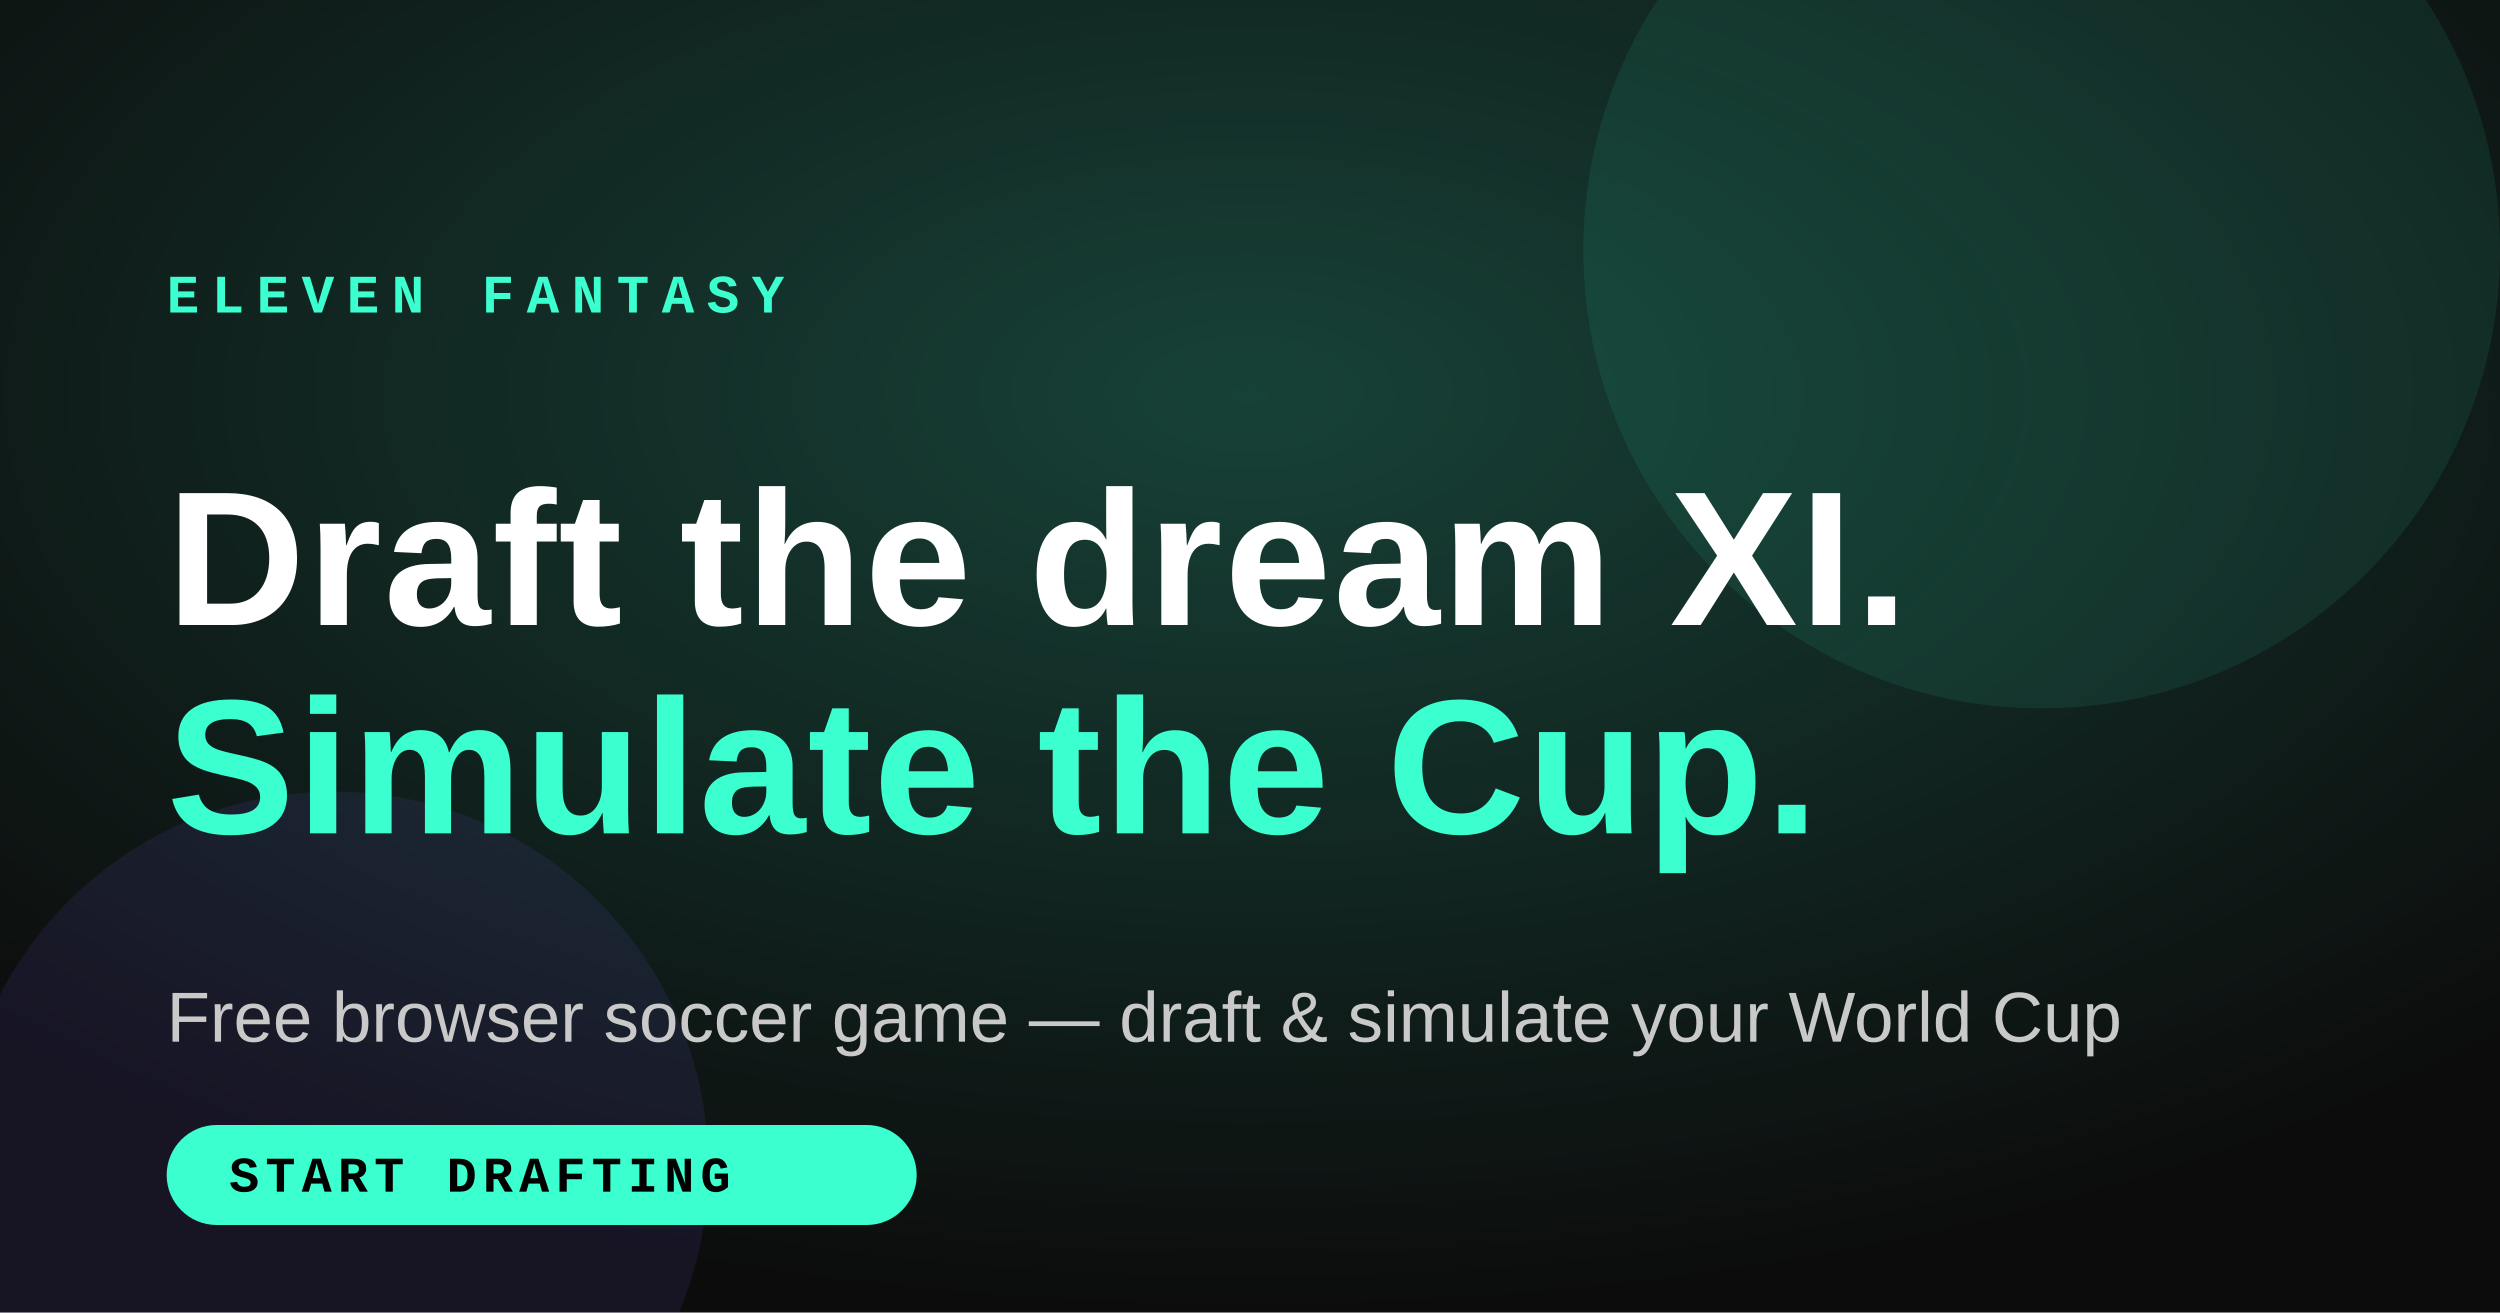
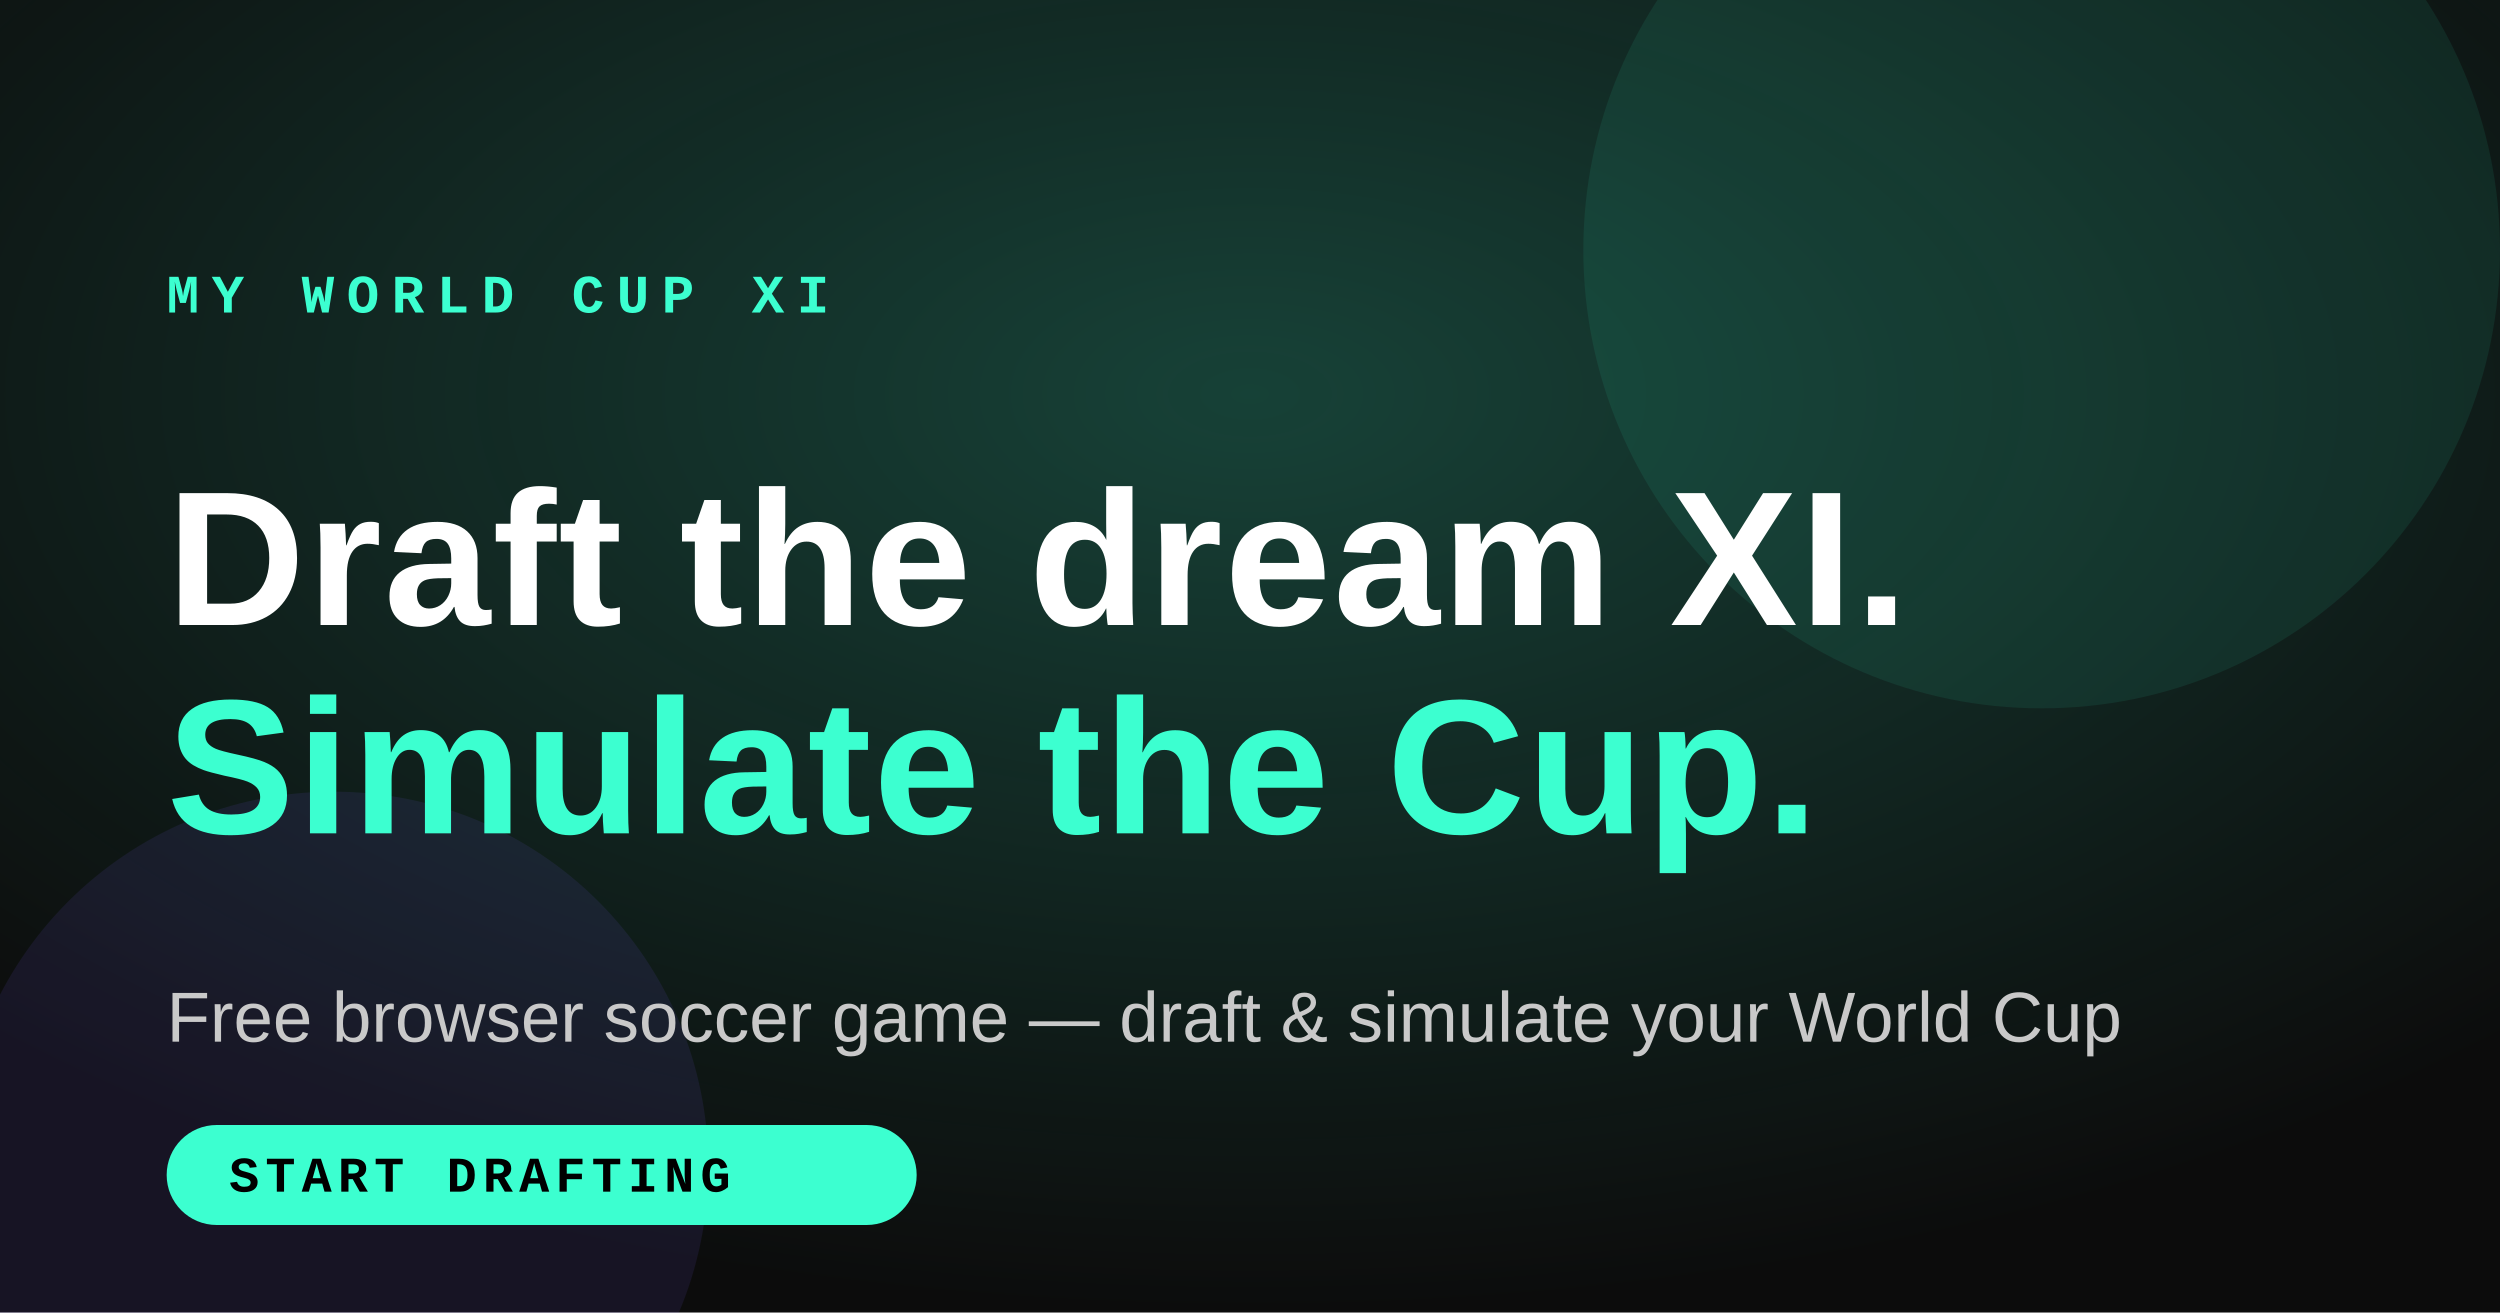
- <svg xmlns="http://www.w3.org/2000/svg" width="1200" height="630" viewBox="0 0 1200 630" fill="none" role="img" aria-label="Eleven Fantasy">
+ <svg xmlns="http://www.w3.org/2000/svg" width="1200" height="630" viewBox="0 0 1200 630" fill="none" role="img" aria-label="My World Cup XI">
  <defs>
    <radialGradient id="glow" cx="50%" cy="30%" r="70%">
      <stop offset="0%" stop-color="#3cffd0" stop-opacity="0.22" />
      <stop offset="100%" stop-color="#3cffd0" stop-opacity="0" />
    </radialGradient>
  </defs>
  <rect width="1200" height="630" fill="#0c0c0c" />
  <rect width="1200" height="630" fill="url(#glow)" />
  <circle cx="980" cy="120" r="220" fill="#3cffd0" fill-opacity="0.08" />
  <circle cx="160" cy="560" r="180" fill="#7c5cff" fill-opacity="0.10" />
-   <text x="80" y="150" font-family="'Courier New', monospace" font-size="26" letter-spacing="6" fill="#3cffd0" font-weight="700">ELEVEN FANTASY</text>
+   <text x="80" y="150" font-family="'Courier New', monospace" font-size="26" letter-spacing="6" fill="#3cffd0" font-weight="700">MY WORLD CUP XI</text>
  <text x="80" y="300" font-family="Arial Black, Arial, sans-serif" font-size="92" font-weight="900" fill="#ffffff" letter-spacing="1">Draft the dream XI.</text>
  <text x="80" y="400" font-family="Arial Black, Arial, sans-serif" font-size="92" font-weight="900" fill="#3cffd0" letter-spacing="1">Simulate the Cup.</text>
  <text x="80" y="500" font-family="Arial, sans-serif" font-size="34" fill="#c9c9c9">Free browser soccer game — draft &amp; simulate your World Cup</text>
  <rect x="80" y="540" width="360" height="48" rx="24" fill="#3cffd0" />
  <text x="110" y="572" font-family="'Courier New', monospace" font-size="24" letter-spacing="3" fill="#000000" font-weight="700">START DRAFTING</text>
</svg>
